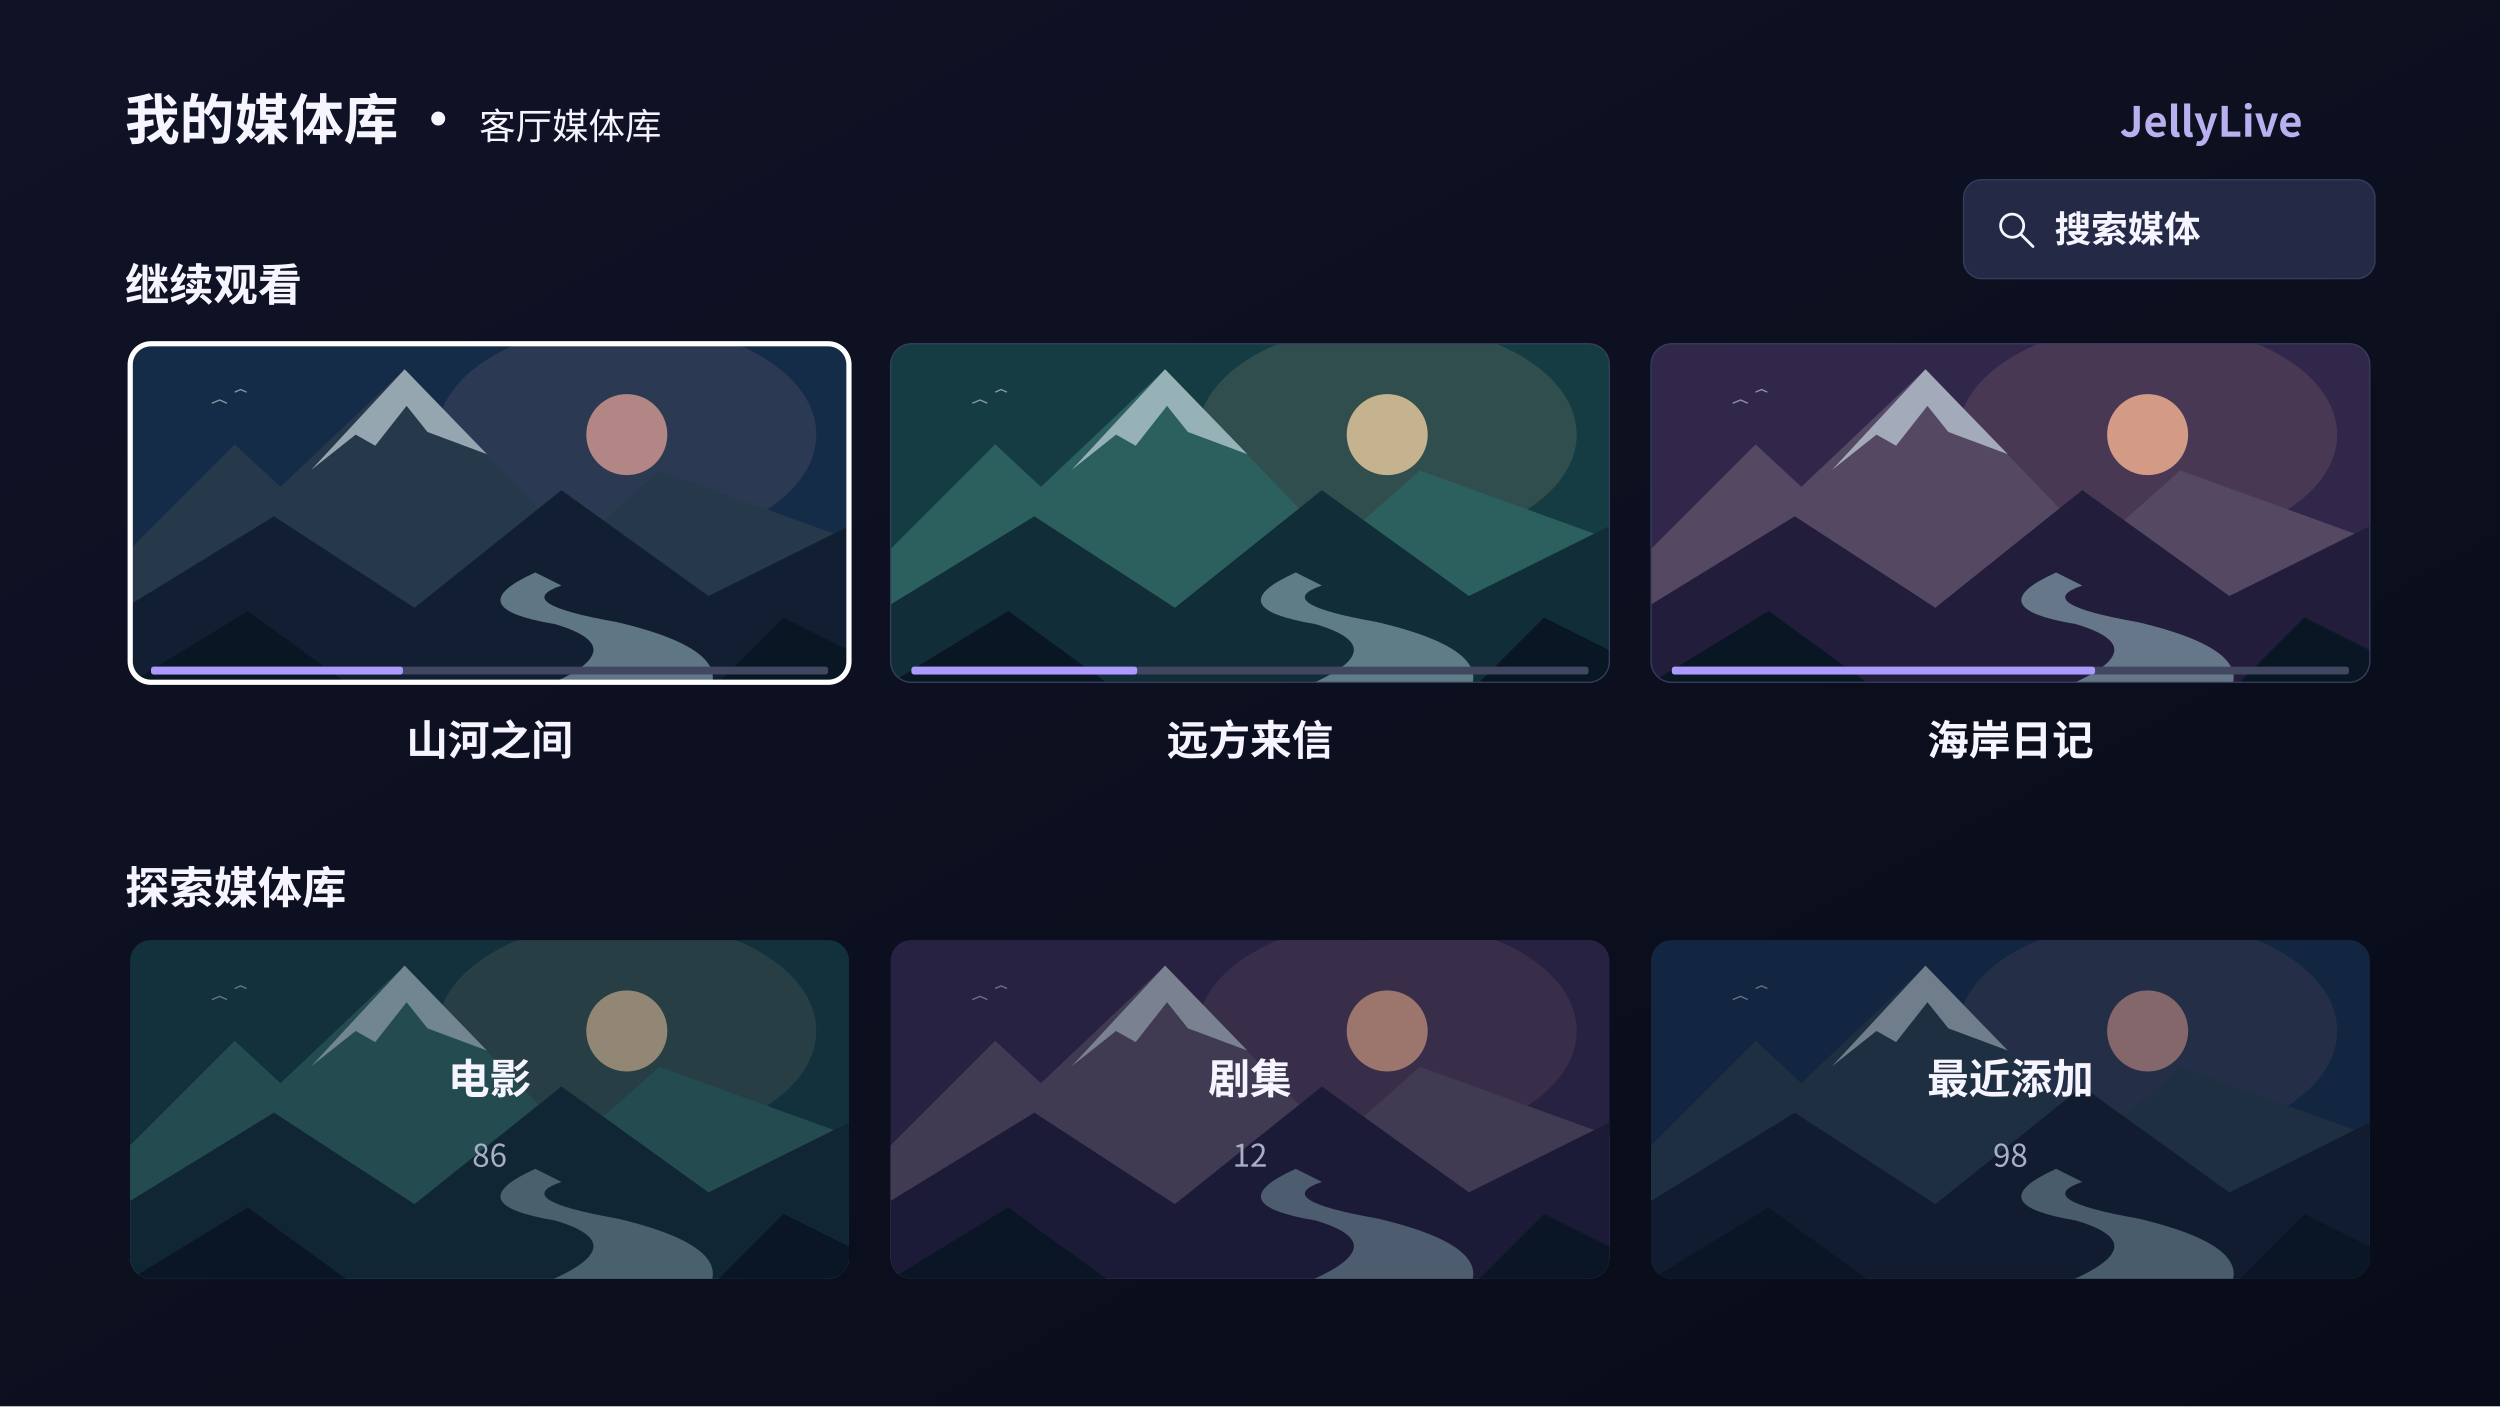
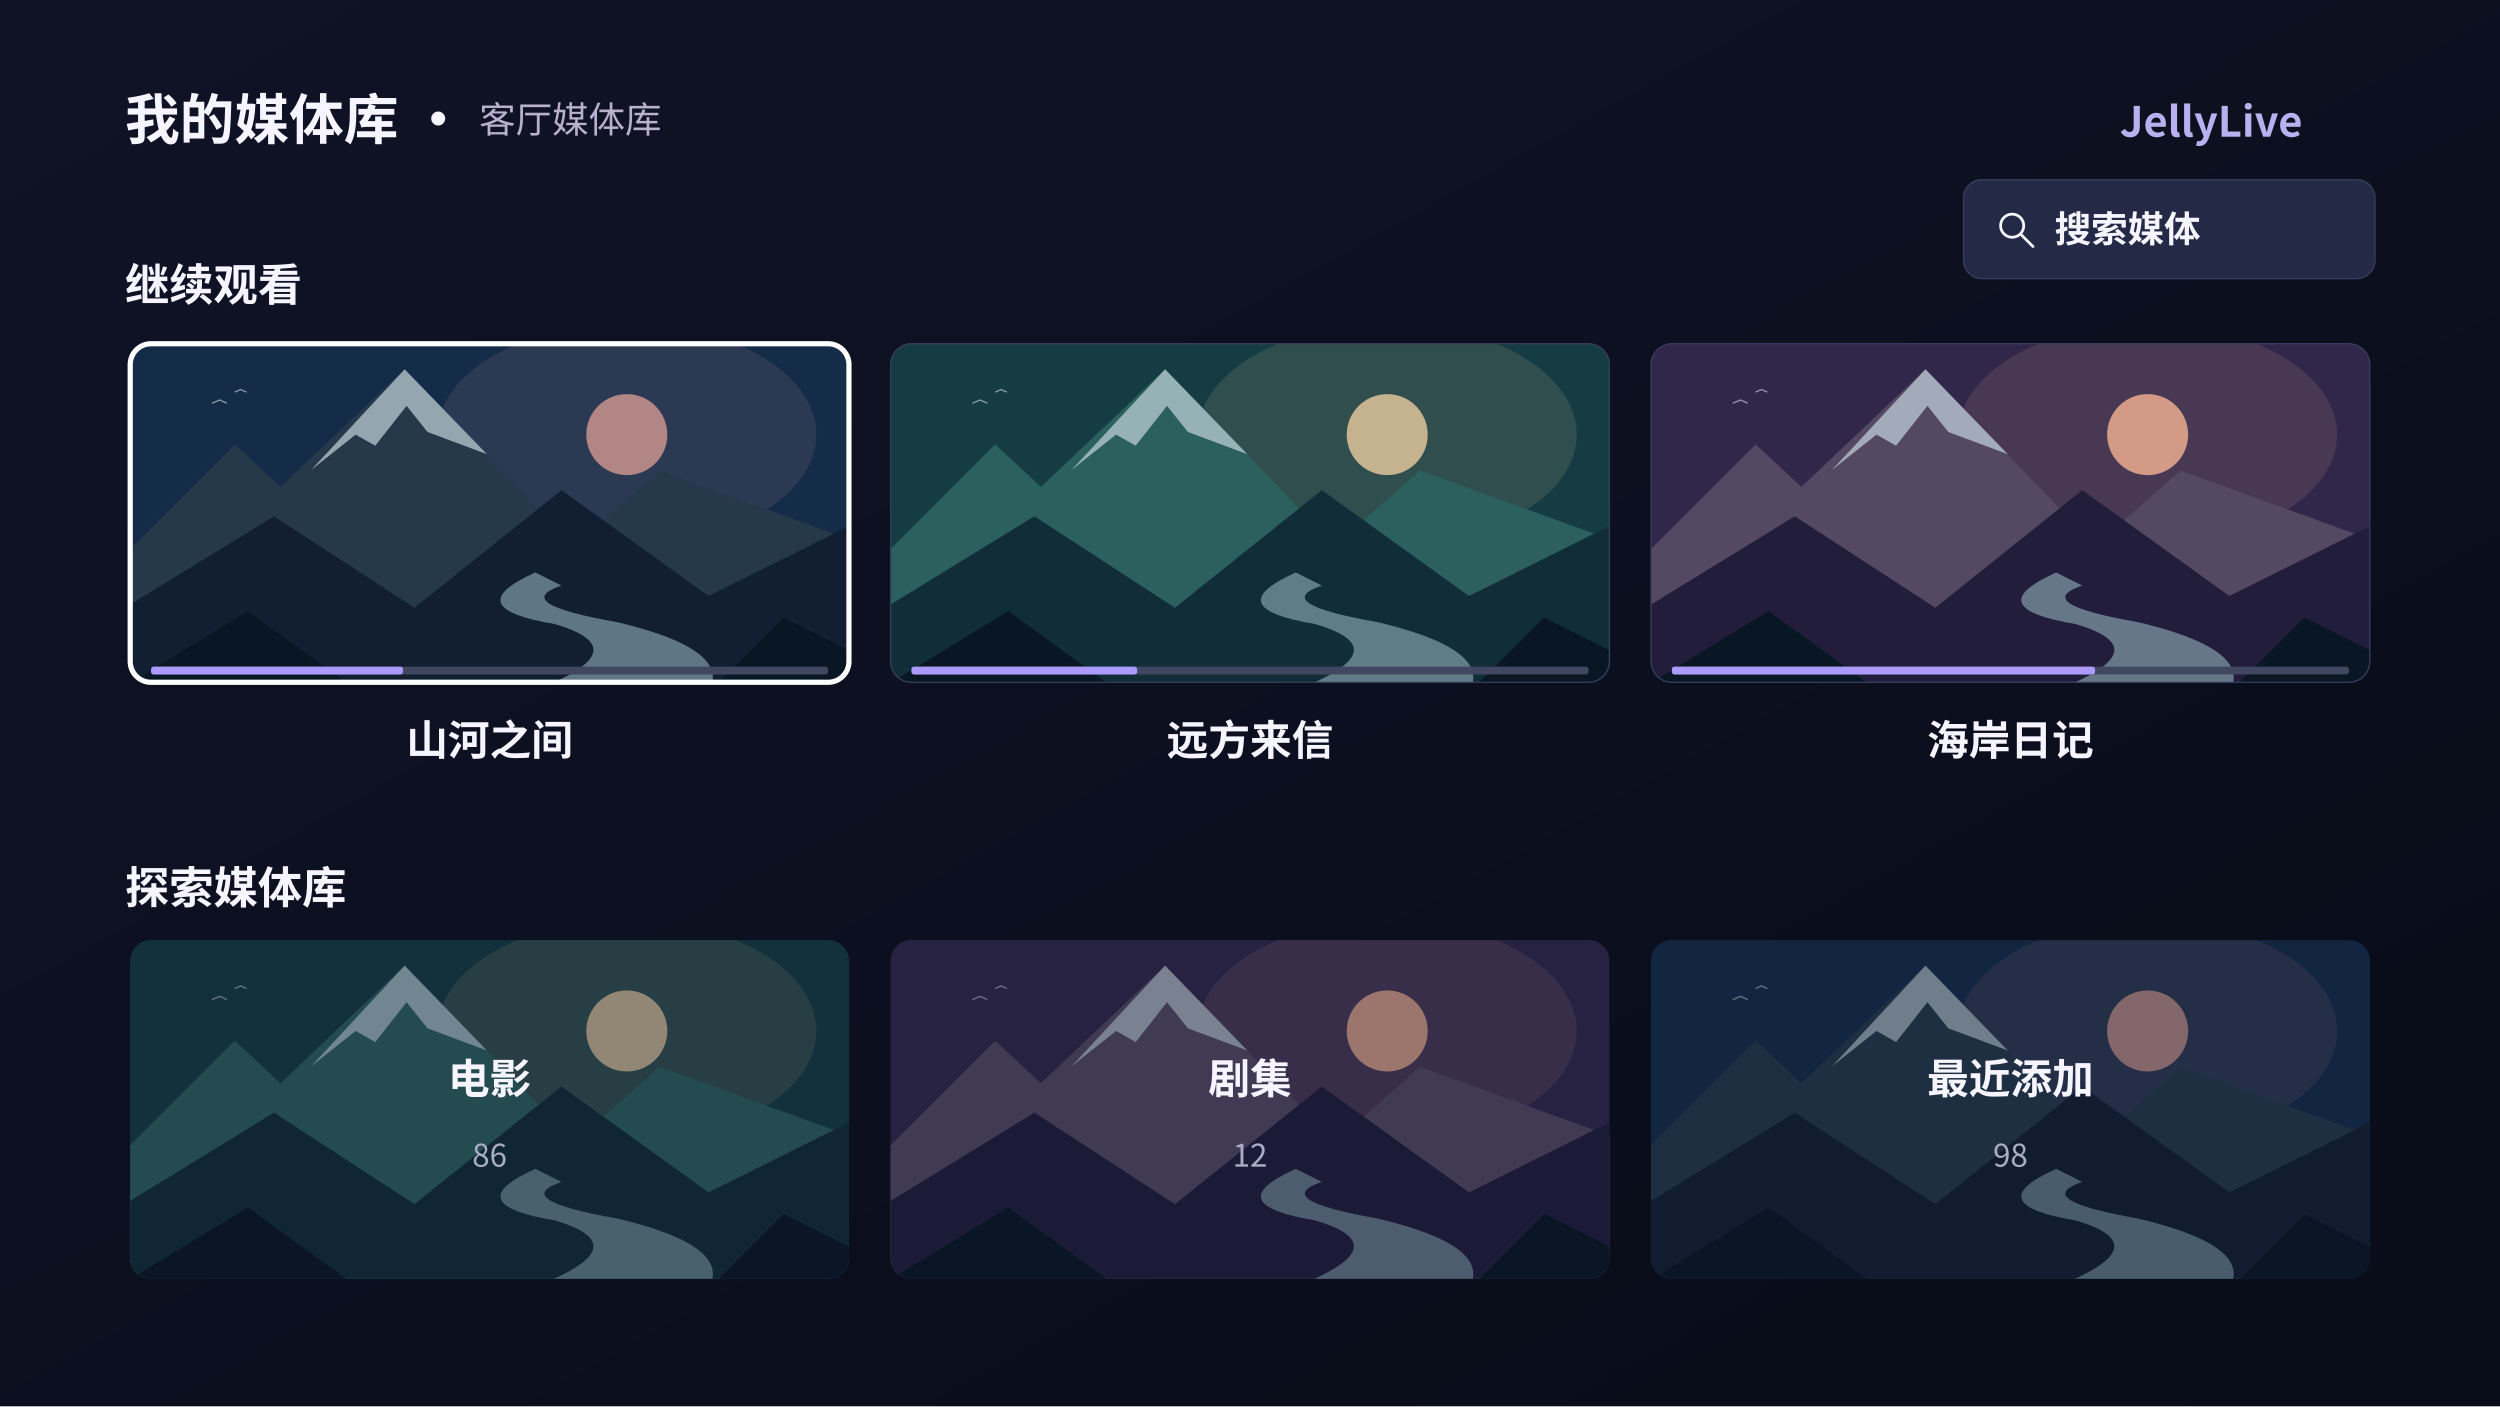
<svg xmlns="http://www.w3.org/2000/svg" width="1920" height="1080" viewBox="0 0 1920 1080" role="img" aria-labelledby="title desc">
  <defs>
    <linearGradient id="bg" x2="1" y2="1">
      <stop stop-color="#101326" />
      <stop offset="1" stop-color="#080c18" />
    </linearGradient>
    <linearGradient id="purple" x2="1" y2="1">
      <stop stop-color="#6652d5" />
      <stop offset="1" stop-color="#3a327d" />
    </linearGradient>
  </defs>
  <g font-family="Noto Sans CJK SC, Microsoft YaHei, sans-serif">
    <rect width="1920" height="1080" fill="url(#bg)" />
    <text x="96" y="107" fill="#f6f5ff" font-size="42" font-weight="650">我的媒体库 · </text>
    <text x="1628" y="105" fill="#b9b0ef" font-size="32" font-weight="600">JellyLive</text>
-     <text x="368" y="107" fill="#f6f5ff" font-size="28" font-weight="400">客厅媒体库</text>
+     <text x="368" y="102" fill="#b9b0cf" font-size="28" font-weight="400">客厅媒体库</text>
    <rect x="1508" y="138" width="316" height="76" rx="14" fill="#242a46" stroke="#363e5d" stroke-width="1" />
    <g transform="translate(1532 160.0) scale(0.8888889)">
      <path d="M25 15 A10 10 0 1 1 5 15 A10 10 0 1 1 25 15 M23 23 L33 33" fill="none" stroke="#f6f5ff" stroke-width="2.4" stroke-linecap="round" stroke-linejoin="round" />
    </g>
    <text x="1578" y="186.0" fill="#f6f5ff" font-size="28" font-weight="600">搜索媒体</text>
    <text x="96" y="231" fill="#f6f5ff" font-size="34" font-weight="600">继续观看</text>
    <g data-role="resume-card" data-position-ms="2400000" data-duration-ms="6450000" data-progress="0.37209302325581395">
      <defs>
        <clipPath id="resume-art-0">
          <rect x="100" y="264" width="552" height="260" rx="16" />
        </clipPath>
      </defs>
      <g clip-path="url(#resume-art-0)">
        <svg x="100" y="264" width="552" height="260" viewBox="0 0 1100 620" preserveAspectRatio="xMidYMid slice">
          <rect width="1100" height="620" fill="#152c49" />
          <ellipse cx="760" cy="190" rx="290" ry="170" fill="#b18684" opacity=".15" />
          <circle cx="760" cy="190" r="62" fill="#b18684" />
          <path d="M0 365 L160 205 L230 270 L420 90 L680 360 L810 245 L1100 350 V620 H0Z" fill="#25394b" />
          <path d="M277 244 L420 90 L546 220 L455 186 L423 146 L375 207 L345 190Z" fill="#c4d4dd" opacity=".7" />
          <path d="M0 450 L220 315 L435 455 L660 275 L885 437 L1100 330 V620 H0Z" fill="#121f32" />
          <path d="M620 401 Q500 455 650 480 Q820 530 500 620 H850 Q970 530 745 477 Q580 448 660 421Z" fill="#93b3bb" opacity=".6" />
          <path d="M0 570 L180 460 L400 620 H0Z M850 620 L1000 470 L1100 520 V620Z" fill="#091624" />
          <path d="M125 142 l12 -5 l11 5 M160 125 l9 -4 l9 4" fill="none" stroke="#dae1e7" stroke-width="2" opacity=".6" />
        </svg>
      </g>
      <rect x="100" y="264" width="552" height="260" rx="16" fill="none" stroke="#fff" stroke-width="4" />
      <rect x="116" y="512" width="520" height="6" rx="2" fill="#414760" stroke="none" stroke-width="1" />
      <rect x="116" y="512" width="193.488" height="6" rx="2" fill="#ac9aff" stroke="none" stroke-width="1" />
      <text x="376" y="580" text-anchor="middle" fill="#f6f5ff" font-size="32" font-weight="600">山河之间</text>
    </g>
    <g data-role="resume-card" data-position-ms="2160000" data-duration-ms="6480000" data-progress="0.3333333333333333">
      <defs>
        <clipPath id="resume-art-1">
          <rect x="684" y="264" width="552" height="260" rx="16" />
        </clipPath>
      </defs>
      <g clip-path="url(#resume-art-1)">
        <svg x="684" y="264" width="552" height="260" viewBox="0 0 1100 620" preserveAspectRatio="xMidYMid slice">
          <rect width="1100" height="620" fill="#153c42" />
          <ellipse cx="760" cy="190" rx="290" ry="170" fill="#c5b390" opacity=".15" />
          <circle cx="760" cy="190" r="62" fill="#c5b390" />
          <path d="M0 365 L160 205 L230 270 L420 90 L680 360 L810 245 L1100 350 V620 H0Z" fill="#2b605e" />
          <path d="M277 244 L420 90 L546 220 L455 186 L423 146 L375 207 L345 190Z" fill="#c4d4dd" opacity=".7" />
          <path d="M0 450 L220 315 L435 455 L660 275 L885 437 L1100 330 V620 H0Z" fill="#112d38" />
          <path d="M620 401 Q500 455 650 480 Q820 530 500 620 H850 Q970 530 745 477 Q580 448 660 421Z" fill="#93b3bb" opacity=".6" />
          <path d="M0 570 L180 460 L400 620 H0Z M850 620 L1000 470 L1100 520 V620Z" fill="#091624" />
          <path d="M125 142 l12 -5 l11 5 M160 125 l9 -4 l9 4" fill="none" stroke="#dae1e7" stroke-width="2" opacity=".6" />
        </svg>
      </g>
      <rect x="684" y="264" width="552" height="260" rx="16" fill="none" stroke="#363e5d" stroke-width="1" />
      <rect x="700" y="512" width="520" height="6" rx="2" fill="#414760" stroke="none" stroke-width="1" />
      <rect x="700" y="512" width="173.333" height="6" rx="2" fill="#ac9aff" stroke="none" stroke-width="1" />
      <text x="960" y="580" text-anchor="middle" fill="#f6f5ff" font-size="32" font-weight="600">远方来信</text>
    </g>
    <g data-role="resume-card" data-position-ms="4500000" data-duration-ms="7200000" data-progress="0.625">
      <defs>
        <clipPath id="resume-art-2">
          <rect x="1268" y="264" width="552" height="260" rx="16" />
        </clipPath>
      </defs>
      <g clip-path="url(#resume-art-2)">
        <svg x="1268" y="264" width="552" height="260" viewBox="0 0 1100 620" preserveAspectRatio="xMidYMid slice">
          <rect width="1100" height="620" fill="#30274b" />
          <ellipse cx="760" cy="190" rx="290" ry="170" fill="#d39b86" opacity=".15" />
          <circle cx="760" cy="190" r="62" fill="#d39b86" />
          <path d="M0 365 L160 205 L230 270 L420 90 L680 360 L810 245 L1100 350 V620 H0Z" fill="#554863" />
          <path d="M277 244 L420 90 L546 220 L455 186 L423 146 L375 207 L345 190Z" fill="#c4d4dd" opacity=".7" />
          <path d="M0 450 L220 315 L435 455 L660 275 L885 437 L1100 330 V620 H0Z" fill="#211d3b" />
          <path d="M620 401 Q500 455 650 480 Q820 530 500 620 H850 Q970 530 745 477 Q580 448 660 421Z" fill="#93b3bb" opacity=".6" />
          <path d="M0 570 L180 460 L400 620 H0Z M850 620 L1000 470 L1100 520 V620Z" fill="#091624" />
          <path d="M125 142 l12 -5 l11 5 M160 125 l9 -4 l9 4" fill="none" stroke="#dae1e7" stroke-width="2" opacity=".6" />
        </svg>
      </g>
      <rect x="1268" y="264" width="552" height="260" rx="16" fill="none" stroke="#363e5d" stroke-width="1" />
      <rect x="1284" y="512" width="520" height="6" rx="2" fill="#414760" stroke="none" stroke-width="1" />
      <rect x="1284" y="512" width="325.0" height="6" rx="2" fill="#ac9aff" stroke="none" stroke-width="1" />
      <text x="1544" y="580" text-anchor="middle" fill="#f6f5ff" font-size="32" font-weight="600">海岸日记</text>
    </g>
    <text x="96" y="694" fill="#f6f5ff" font-size="34" font-weight="600">探索媒体库</text>
    <defs>
      <clipPath id="entry-art-0">
        <rect x="100" y="722" width="552" height="260" rx="16" />
      </clipPath>
    </defs>
    <g clip-path="url(#entry-art-0)">
      <svg x="100" y="722" width="552" height="260" viewBox="0 0 1100 620" preserveAspectRatio="xMidYMid slice">
        <rect width="1100" height="620" fill="#153c42" />
        <ellipse cx="760" cy="190" rx="290" ry="170" fill="#c5b390" opacity=".15" />
        <circle cx="760" cy="190" r="62" fill="#c5b390" />
        <path d="M0 365 L160 205 L230 270 L420 90 L680 360 L810 245 L1100 350 V620 H0Z" fill="#2b605e" />
        <path d="M277 244 L420 90 L546 220 L455 186 L423 146 L375 207 L345 190Z" fill="#c4d4dd" opacity=".7" />
        <path d="M0 450 L220 315 L435 455 L660 275 L885 437 L1100 330 V620 H0Z" fill="#112d38" />
        <path d="M620 401 Q500 455 650 480 Q820 530 500 620 H850 Q970 530 745 477 Q580 448 660 421Z" fill="#93b3bb" opacity=".6" />
        <path d="M0 570 L180 460 L400 620 H0Z M850 620 L1000 470 L1100 520 V620Z" fill="#091624" />
        <path d="M125 142 l12 -5 l11 5 M160 125 l9 -4 l9 4" fill="none" stroke="#dae1e7" stroke-width="2" opacity=".6" />
      </svg>
      <rect x="100" y="722" width="552" height="260" rx="16" fill="#10182b" fill-opacity="0.28" stroke="none" stroke-width="1" />
    </g>
    <text x="376" y="840" text-anchor="middle" fill="#f6f5ff" font-size="32" font-weight="600">电影</text>
    <text x="376" y="896" text-anchor="middle" fill="#a9adc6" font-size="24" font-weight="400">86</text>
    <defs>
      <clipPath id="entry-art-1">
        <rect x="684" y="722" width="552" height="260" rx="16" />
      </clipPath>
    </defs>
    <g clip-path="url(#entry-art-1)">
      <svg x="684" y="722" width="552" height="260" viewBox="0 0 1100 620" preserveAspectRatio="xMidYMid slice">
        <rect width="1100" height="620" fill="#30274b" />
        <ellipse cx="760" cy="190" rx="290" ry="170" fill="#d39b86" opacity=".15" />
        <circle cx="760" cy="190" r="62" fill="#d39b86" />
        <path d="M0 365 L160 205 L230 270 L420 90 L680 360 L810 245 L1100 350 V620 H0Z" fill="#554863" />
        <path d="M277 244 L420 90 L546 220 L455 186 L423 146 L375 207 L345 190Z" fill="#c4d4dd" opacity=".7" />
        <path d="M0 450 L220 315 L435 455 L660 275 L885 437 L1100 330 V620 H0Z" fill="#211d3b" />
        <path d="M620 401 Q500 455 650 480 Q820 530 500 620 H850 Q970 530 745 477 Q580 448 660 421Z" fill="#93b3bb" opacity=".6" />
        <path d="M0 570 L180 460 L400 620 H0Z M850 620 L1000 470 L1100 520 V620Z" fill="#091624" />
        <path d="M125 142 l12 -5 l11 5 M160 125 l9 -4 l9 4" fill="none" stroke="#dae1e7" stroke-width="2" opacity=".6" />
      </svg>
      <rect x="684" y="722" width="552" height="260" rx="16" fill="#10182b" fill-opacity="0.28" stroke="none" stroke-width="1" />
    </g>
    <text x="960" y="840" text-anchor="middle" fill="#f6f5ff" font-size="32" font-weight="600">剧集</text>
    <text x="960" y="896" text-anchor="middle" fill="#a9adc6" font-size="24" font-weight="400">12</text>
    <defs>
      <clipPath id="entry-art-2">
        <rect x="1268" y="722" width="552" height="260" rx="16" />
      </clipPath>
    </defs>
    <g clip-path="url(#entry-art-2)">
      <svg x="1268" y="722" width="552" height="260" viewBox="0 0 1100 620" preserveAspectRatio="xMidYMid slice">
        <rect width="1100" height="620" fill="#152c49" />
        <ellipse cx="760" cy="190" rx="290" ry="170" fill="#b18684" opacity=".15" />
        <circle cx="760" cy="190" r="62" fill="#b18684" />
        <path d="M0 365 L160 205 L230 270 L420 90 L680 360 L810 245 L1100 350 V620 H0Z" fill="#25394b" />
        <path d="M277 244 L420 90 L546 220 L455 186 L423 146 L375 207 L345 190Z" fill="#c4d4dd" opacity=".7" />
        <path d="M0 450 L220 315 L435 455 L660 275 L885 437 L1100 330 V620 H0Z" fill="#121f32" />
        <path d="M620 401 Q500 455 650 480 Q820 530 500 620 H850 Q970 530 745 477 Q580 448 660 421Z" fill="#93b3bb" opacity=".6" />
        <path d="M0 570 L180 460 L400 620 H0Z M850 620 L1000 470 L1100 520 V620Z" fill="#091624" />
        <path d="M125 142 l12 -5 l11 5 M160 125 l9 -4 l9 4" fill="none" stroke="#dae1e7" stroke-width="2" opacity=".6" />
      </svg>
      <rect x="1268" y="722" width="552" height="260" rx="16" fill="#10182b" fill-opacity="0.28" stroke="none" stroke-width="1" />
    </g>
    <text x="1544" y="840" text-anchor="middle" fill="#f6f5ff" font-size="32" font-weight="600">最近添加</text>
    <text x="1544" y="896" text-anchor="middle" fill="#a9adc6" font-size="24" font-weight="400">98</text>
  </g>
</svg>
